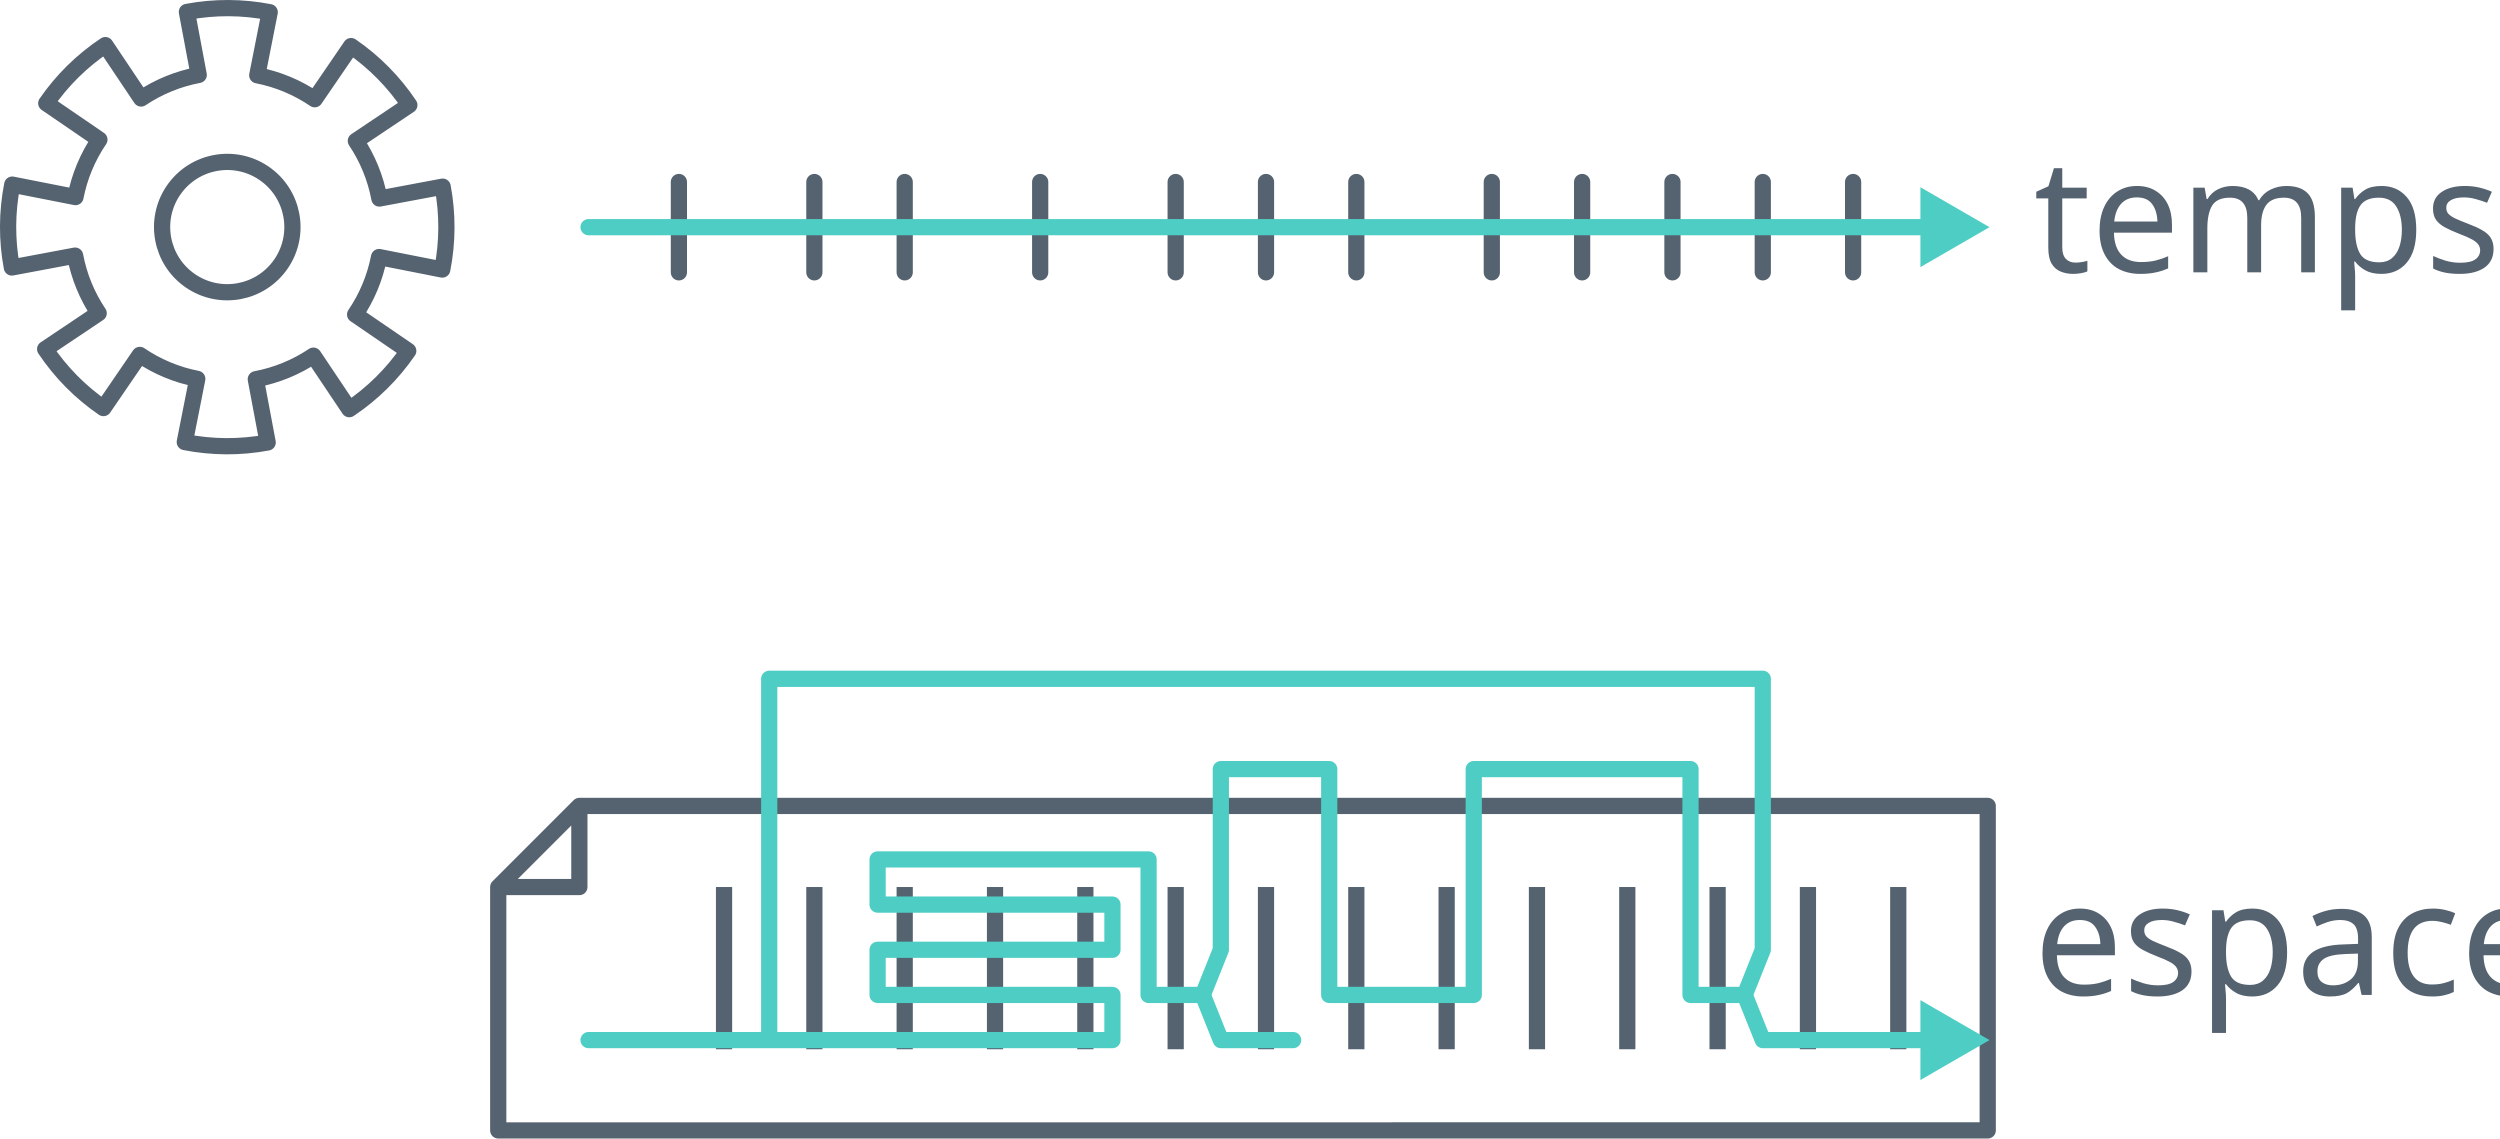
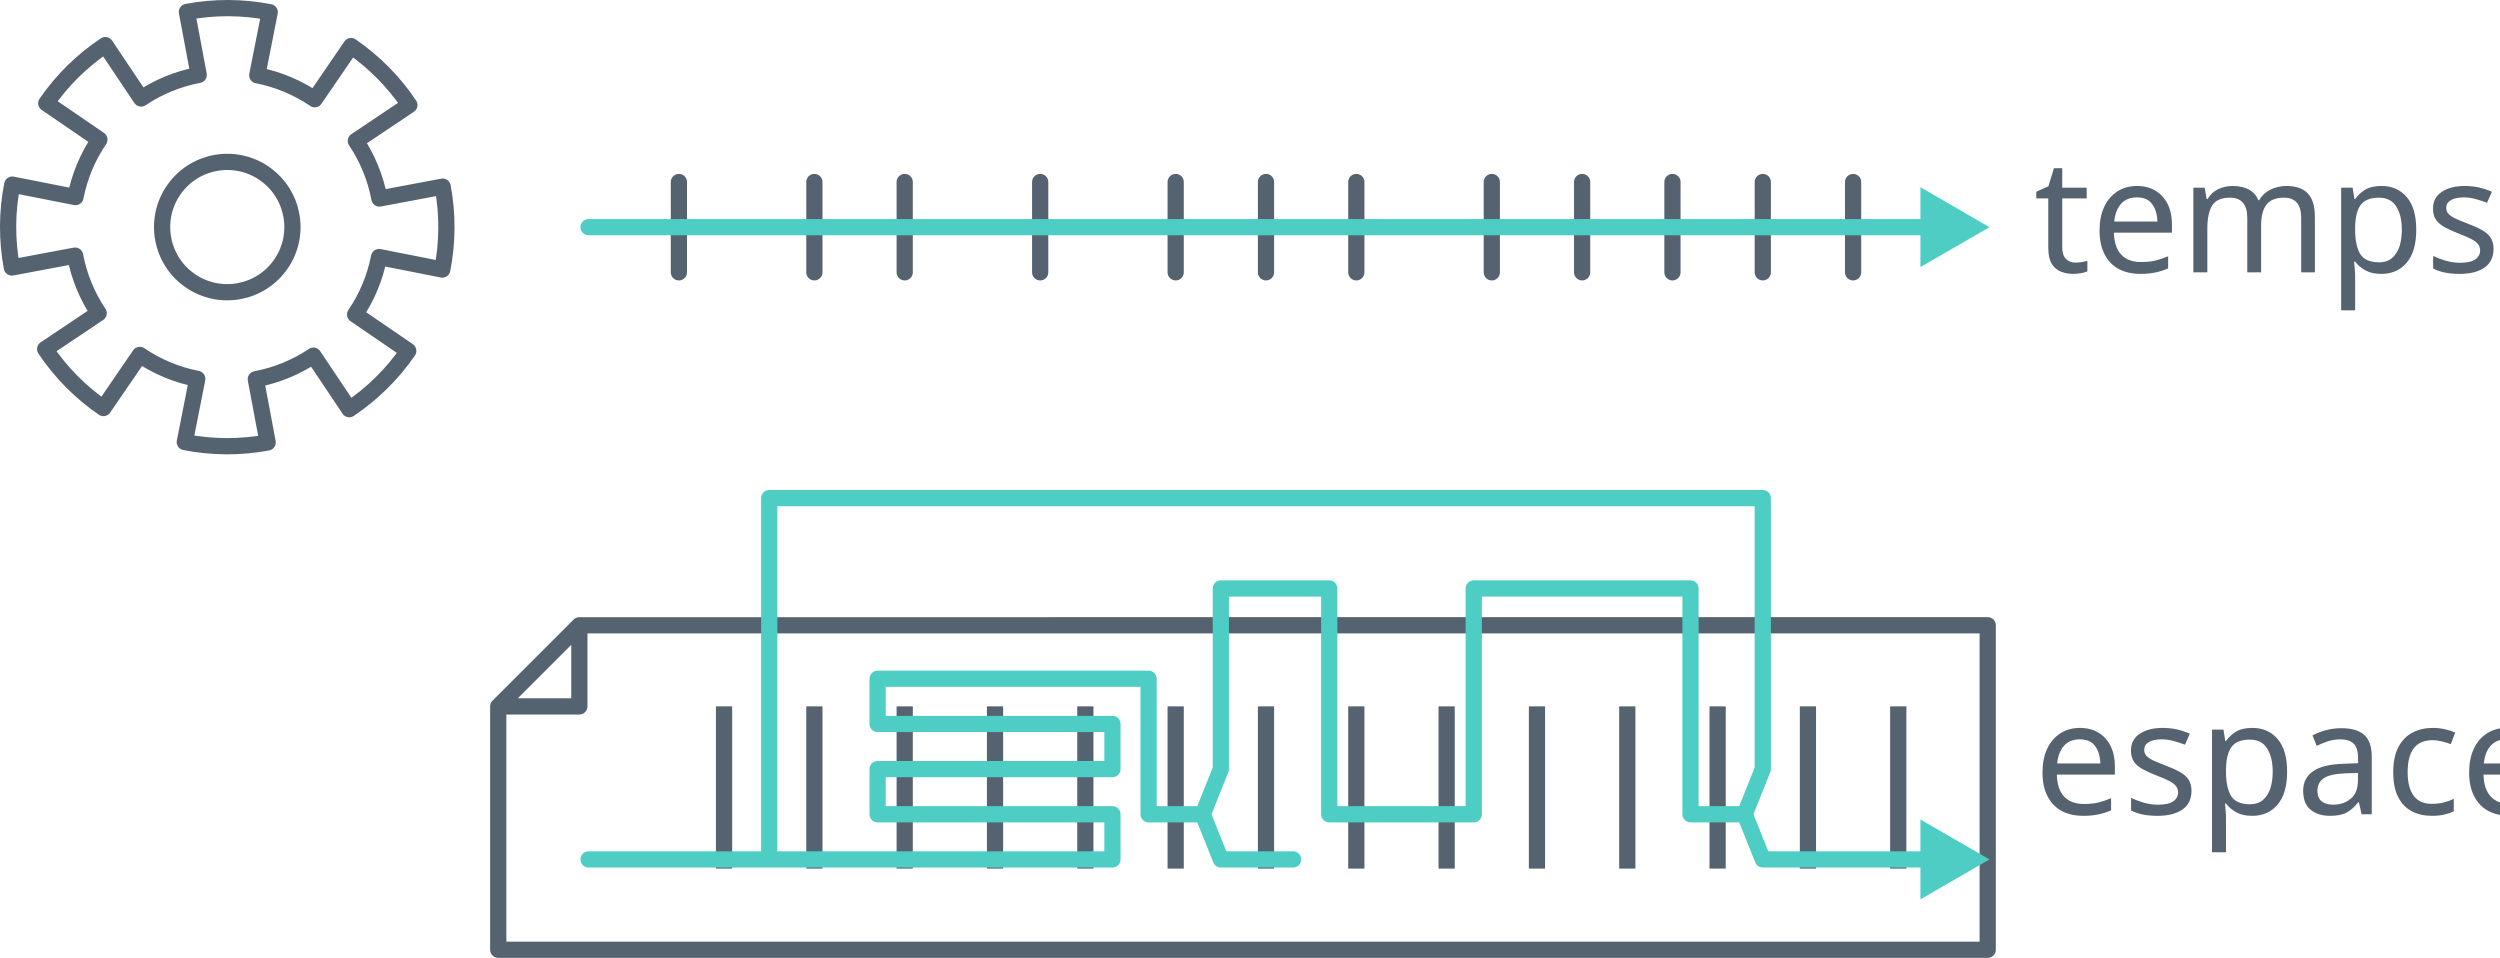
- <svg xmlns="http://www.w3.org/2000/svg" width="78.114mm" height="35.574mm" viewBox="0 0 276.781 126.048" id="svg13653" version="1.1">
+ <svg xmlns="http://www.w3.org/2000/svg" width="78.114mm" height="29.929mm" viewBox="0 0 276.781 106.048" id="svg13653" version="1.1">
  <defs id="defs13655">
    <marker style="overflow:visible" id="marker20256" refX="0" refY="0" orient="auto">
      <path transform="scale(0.4,0.4)" style="fill:#4ecdc4;fill-opacity:1;fill-rule:evenodd;stroke:#4ecdc4;stroke-width:1pt;stroke-opacity:1" d="m 5.77,0 -8.65,5 0,-10 8.65,5 z" id="path20258" />
    </marker>
    <marker orient="auto" refY="0" refX="0" id="TriangleOutM-9" style="overflow:visible">
      <path id="path7509-4" d="m 5.77,0 -8.65,5 0,-10 8.65,5 z" style="fill:#4ecdc4;fill-opacity:1;fill-rule:evenodd;stroke:#4ecdc4;stroke-width:1pt;stroke-opacity:1" transform="scale(0.4,0.4)" />
    </marker>
    <marker orient="auto" refY="0" refX="0" id="TriangleOutM-9-5" style="overflow:visible">
      <path id="path7509-4-5" d="m 5.77,0 -8.65,5 0,-10 8.65,5 z" style="fill:#4ecdc4;fill-opacity:1;fill-rule:evenodd;stroke:#4ecdc4;stroke-width:1pt;stroke-opacity:1" transform="scale(0.4,0.4)" />
    </marker>
  </defs>
  <g id="layer1" transform="translate(-174.8385,-327.2118)">
-     <path style="fill:none;fill-rule:evenodd;stroke:#556270;stroke-width:1.796px;stroke-linecap:butt;stroke-linejoin:miter;stroke-opacity:1" d="m 255,443.377 0,-17.962" id="path10642" />
-     <path style="fill:none;fill-rule:evenodd;stroke:#556270;stroke-width:1.796px;stroke-linecap:butt;stroke-linejoin:miter;stroke-opacity:1" d="m 265,443.377 0,-17.962" id="path10642-2" />
-     <path style="fill:none;fill-rule:evenodd;stroke:#556270;stroke-width:1.796px;stroke-linecap:butt;stroke-linejoin:miter;stroke-opacity:1" d="m 275,443.377 0,-17.962" id="path10642-6" />
-     <path id="path10627" style="fill:none;fill-rule:evenodd;stroke:#556270;stroke-width:1.796px;stroke-linecap:round;stroke-linejoin:round;stroke-opacity:1" d="m 230,425.42 8.981,-8.981 M 230,452.362 l 0,-26.943 8.981,0 0,-8.981 155.923,-3e-5 0,35.923 z" />
+     <path style="fill:none;fill-rule:evenodd;stroke:#556270;stroke-width:1.796px;stroke-linecap:butt;stroke-linejoin:miter;stroke-opacity:1" d="m 255,423.377 0,-17.962" id="path10642" />
+     <path style="fill:none;fill-rule:evenodd;stroke:#556270;stroke-width:1.796px;stroke-linecap:butt;stroke-linejoin:miter;stroke-opacity:1" d="m 265,423.377 0,-17.962" id="path10642-2" />
+     <path style="fill:none;fill-rule:evenodd;stroke:#556270;stroke-width:1.796px;stroke-linecap:butt;stroke-linejoin:miter;stroke-opacity:1" d="m 275,423.377 0,-17.962" id="path10642-6" />
+     <path id="path10627" style="fill:none;fill-rule:evenodd;stroke:#556270;stroke-width:1.796px;stroke-linecap:round;stroke-linejoin:round;stroke-opacity:1" d="m 230,405.42 8.981,-8.981 M 230,432.362 l 0,-26.943 8.981,0 0,-8.981 155.923,-3e-5 0,35.923 z" />
    <path style="opacity:1;fill:none;fill-opacity:1;stroke:#556270;stroke-width:1.796;stroke-linejoin:round;stroke-miterlimit:4;stroke-dasharray:none;stroke-dashoffset:0;stroke-opacity:1" d="m 213.708,332.313 -4.025,5.883 a 17.15,17.15 0 0 0 -6.363,-2.651 l 1.379,-6.984 a 24.278,24.278 0 0 0 -9.168,-0.03 l 1.308,6.975 a 17.15,17.15 0 0 0 -6.379,2.609 l -3.96,-5.91 a 24.278,24.278 0 0 0 -6.539,6.438 l 5.883,4.025 a 17.15,17.15 0 0 0 -2.651,6.363 l -6.999,-1.381 a 24.278,24.278 0 0 0 -0.043,9.175 l 7.002,-1.314 a 17.15,17.15 0 0 0 2.609,6.379 l -5.924,3.969 a 24.278,24.278 0 0 0 6.453,6.53 l 4.025,-5.883 a 17.15,17.15 0 0 0 6.363,2.651 l -1.383,6.997 a 24.278,24.278 0 0 0 9.177,0.044 l -1.314,-7.002 a 17.15,17.15 0 0 0 6.379,-2.609 l 3.969,5.924 a 24.278,24.278 0 0 0 6.53,-6.453 l -5.883,-4.025 a 17.15,17.15 0 0 0 2.651,-6.363 l 6.997,1.383 a 24.278,24.278 0 0 0 0.044,-9.177 l -7.002,1.314 a 17.15,17.15 0 0 0 -2.609,-6.379 l 5.924,-3.969 a 24.278,24.278 0 0 0 -6.453,-6.53 z m -9.634,14.083 a 7.216,7.216 0 0 1 1.881,10.029 7.216,7.216 0 0 1 -10.029,1.881 7.216,7.216 0 0 1 -1.881,-10.029 7.216,7.216 0 0 1 10.029,-1.881 z" id="path7198" />
    <path style="fill:none;fill-rule:evenodd;stroke:#556270;stroke-width:1.796;stroke-linecap:round;stroke-linejoin:round;stroke-miterlimit:4;stroke-dasharray:none;stroke-opacity:1" d="m 250,347.362 0,10" id="path14740" />
    <path style="fill:none;fill-rule:evenodd;stroke:#556270;stroke-width:1.796;stroke-linecap:round;stroke-linejoin:round;stroke-miterlimit:4;stroke-dasharray:none;stroke-opacity:1" d="m 265,347.362 0,10" id="path14740-1" />
    <path style="fill:none;fill-rule:evenodd;stroke:#556270;stroke-width:1.796;stroke-linecap:round;stroke-linejoin:round;stroke-miterlimit:4;stroke-dasharray:none;stroke-opacity:1" d="m 275,347.362 0,10" id="path14740-1-3" />
    <path style="fill:none;fill-rule:evenodd;stroke:#556270;stroke-width:1.796;stroke-linecap:round;stroke-linejoin:round;stroke-miterlimit:4;stroke-dasharray:none;stroke-opacity:1" d="m 290,347.362 0,10" id="path14740-1-6" />
    <path style="fill:none;fill-rule:evenodd;stroke:#556270;stroke-width:1.796;stroke-linecap:round;stroke-linejoin:round;stroke-miterlimit:4;stroke-dasharray:none;stroke-opacity:1" d="m 305,347.362 0,10" id="path14740-1-30" />
    <path style="fill:none;fill-rule:evenodd;stroke:#556270;stroke-width:1.796;stroke-linecap:round;stroke-linejoin:round;stroke-miterlimit:4;stroke-dasharray:none;stroke-opacity:1" d="m 315,347.362 0,10" id="path14740-1-4" />
    <path style="fill:none;fill-rule:evenodd;stroke:#556270;stroke-width:1.796;stroke-linecap:round;stroke-linejoin:round;stroke-miterlimit:4;stroke-dasharray:none;stroke-opacity:1" d="m 325,347.362 0,10" id="path14740-1-31" />
    <path style="fill:none;fill-rule:evenodd;stroke:#556270;stroke-width:1.796;stroke-linecap:round;stroke-linejoin:round;stroke-miterlimit:4;stroke-dasharray:none;stroke-opacity:1" d="m 340,347.362 0,10" id="path14740-1-8" />
    <path style="fill:none;fill-rule:evenodd;stroke:#556270;stroke-width:1.796;stroke-linecap:round;stroke-linejoin:round;stroke-miterlimit:4;stroke-dasharray:none;stroke-opacity:1" d="m 350,347.362 0,10" id="path14740-1-0" />
    <path style="fill:none;fill-rule:evenodd;stroke:#556270;stroke-width:1.796;stroke-linecap:round;stroke-linejoin:round;stroke-miterlimit:4;stroke-dasharray:none;stroke-opacity:1" d="m 360,347.362 0,10" id="path14740-1-1" />
    <path style="fill:none;fill-rule:evenodd;stroke:#556270;stroke-width:1.796;stroke-linecap:round;stroke-linejoin:round;stroke-miterlimit:4;stroke-dasharray:none;stroke-opacity:1" d="m 370,347.362 0,10" id="path14740-1-06" />
    <path style="fill:none;fill-rule:evenodd;stroke:#556270;stroke-width:1.796;stroke-linecap:round;stroke-linejoin:round;stroke-miterlimit:4;stroke-dasharray:none;stroke-opacity:1" d="m 380,347.362 0,10" id="path14740-1-9" />
    <text xml:space="preserve" style="font-style:normal;font-variant:normal;font-weight:normal;font-stretch:normal;font-size:17.5px;font-family:Averia;-inkscape-font-specification:Averia;text-align:start;text-anchor:start;opacity:1;fill:#556270;fill-opacity:1;stroke:none;stroke-width:1.796;stroke-linecap:round;stroke-linejoin:round;stroke-miterlimit:4;stroke-dasharray:none;stroke-dashoffset:0;stroke-opacity:1" x="400" y="357.362" id="text14832">
      <tspan id="tspan14834" x="400" y="357.362">temps</tspan>
    </text>
-     <path style="fill:none;fill-rule:evenodd;stroke:#556270;stroke-width:1.796px;stroke-linecap:butt;stroke-linejoin:miter;stroke-opacity:1" d="m 285,443.377 0,-17.962" id="path10642-6-6" />
-     <path style="fill:none;fill-rule:evenodd;stroke:#556270;stroke-width:1.796px;stroke-linecap:butt;stroke-linejoin:miter;stroke-opacity:1" d="m 295,443.377 0,-17.962" id="path10642-6-7" />
-     <path style="fill:none;fill-rule:evenodd;stroke:#556270;stroke-width:1.796px;stroke-linecap:butt;stroke-linejoin:miter;stroke-opacity:1" d="m 305,443.377 0,-17.962" id="path10642-6-3" />
-     <path style="fill:none;fill-rule:evenodd;stroke:#556270;stroke-width:1.796px;stroke-linecap:butt;stroke-linejoin:miter;stroke-opacity:1" d="m 315,443.377 0,-17.962" id="path10642-6-75" />
-     <path style="fill:none;fill-rule:evenodd;stroke:#556270;stroke-width:1.796px;stroke-linecap:butt;stroke-linejoin:miter;stroke-opacity:1" d="m 325,443.377 0,-17.962" id="path10642-6-30" />
-     <path style="fill:none;fill-rule:evenodd;stroke:#556270;stroke-width:1.796px;stroke-linecap:butt;stroke-linejoin:miter;stroke-opacity:1" d="m 335,443.377 0,-17.962" id="path10642-6-0" />
-     <path style="fill:none;fill-rule:evenodd;stroke:#556270;stroke-width:1.796px;stroke-linecap:butt;stroke-linejoin:miter;stroke-opacity:1" d="m 345,443.377 0,-17.962" id="path10642-6-79" />
-     <path style="fill:none;fill-rule:evenodd;stroke:#556270;stroke-width:1.796px;stroke-linecap:butt;stroke-linejoin:miter;stroke-opacity:1" d="m 355,443.377 0,-17.962" id="path10642-6-8" />
-     <path style="fill:none;fill-rule:evenodd;stroke:#556270;stroke-width:1.796px;stroke-linecap:butt;stroke-linejoin:miter;stroke-opacity:1" d="m 365,443.377 0,-17.962" id="path10642-6-4" />
-     <path style="fill:none;fill-rule:evenodd;stroke:#556270;stroke-width:1.796px;stroke-linecap:butt;stroke-linejoin:miter;stroke-opacity:1" d="m 375,443.377 0,-17.962" id="path10642-6-83" />
-     <path style="fill:none;fill-rule:evenodd;stroke:#556270;stroke-width:1.796px;stroke-linecap:butt;stroke-linejoin:miter;stroke-opacity:1" d="m 385,443.377 0,-17.962" id="path10642-6-1" />
-     <path style="fill:none;fill-rule:evenodd;stroke:#4ecdc4;stroke-width:1.796;stroke-linecap:round;stroke-linejoin:round;stroke-miterlimit:4;stroke-dasharray:none;stroke-opacity:1" d="m 240,442.362 15,0 10,0 10,0 23,0 0,-5 -26,0 0,-5 26,0 0,-5 -26,0 0,-5 23,0 7,0 0,15 6,0 2,-5 0,-20 12,0 0,25 16,0 0,-25 24,0 -10e-6,25 6,-1e-5 2,-5 0,-30 -110,-1e-5 0,40" id="path7358-7-4" />
-     <path style="fill:none;fill-rule:evenodd;stroke:#4ecdc4;stroke-width:1.796;stroke-linecap:round;stroke-linejoin:round;stroke-miterlimit:4;stroke-dasharray:none;stroke-opacity:1;marker-end:url(#marker20256)" d="m 368,437.362 2,5 20,0" id="path19900" />
-     <path style="fill:none;fill-rule:evenodd;stroke:#4ecdc4;stroke-width:1.796;stroke-linecap:round;stroke-linejoin:round;stroke-miterlimit:4;stroke-dasharray:none;stroke-opacity:1" d="m 308,437.362 2,5 8,0" id="path19900-0" />
+     <path style="fill:none;fill-rule:evenodd;stroke:#556270;stroke-width:1.796px;stroke-linecap:butt;stroke-linejoin:miter;stroke-opacity:1" d="m 285,423.377 0,-17.962" id="path10642-6-6" />
+     <path style="fill:none;fill-rule:evenodd;stroke:#556270;stroke-width:1.796px;stroke-linecap:butt;stroke-linejoin:miter;stroke-opacity:1" d="m 295,423.377 0,-17.962" id="path10642-6-7" />
+     <path style="fill:none;fill-rule:evenodd;stroke:#556270;stroke-width:1.796px;stroke-linecap:butt;stroke-linejoin:miter;stroke-opacity:1" d="m 305,423.377 0,-17.962" id="path10642-6-3" />
+     <path style="fill:none;fill-rule:evenodd;stroke:#556270;stroke-width:1.796px;stroke-linecap:butt;stroke-linejoin:miter;stroke-opacity:1" d="m 315,423.377 0,-17.962" id="path10642-6-75" />
+     <path style="fill:none;fill-rule:evenodd;stroke:#556270;stroke-width:1.796px;stroke-linecap:butt;stroke-linejoin:miter;stroke-opacity:1" d="m 325,423.377 0,-17.962" id="path10642-6-30" />
+     <path style="fill:none;fill-rule:evenodd;stroke:#556270;stroke-width:1.796px;stroke-linecap:butt;stroke-linejoin:miter;stroke-opacity:1" d="m 335,423.377 0,-17.962" id="path10642-6-0" />
+     <path style="fill:none;fill-rule:evenodd;stroke:#556270;stroke-width:1.796px;stroke-linecap:butt;stroke-linejoin:miter;stroke-opacity:1" d="m 345,423.377 0,-17.962" id="path10642-6-79" />
+     <path style="fill:none;fill-rule:evenodd;stroke:#556270;stroke-width:1.796px;stroke-linecap:butt;stroke-linejoin:miter;stroke-opacity:1" d="m 355,423.377 0,-17.962" id="path10642-6-8" />
+     <path style="fill:none;fill-rule:evenodd;stroke:#556270;stroke-width:1.796px;stroke-linecap:butt;stroke-linejoin:miter;stroke-opacity:1" d="m 365,423.377 0,-17.962" id="path10642-6-4" />
+     <path style="fill:none;fill-rule:evenodd;stroke:#556270;stroke-width:1.796px;stroke-linecap:butt;stroke-linejoin:miter;stroke-opacity:1" d="m 375,423.377 0,-17.962" id="path10642-6-83" />
+     <path style="fill:none;fill-rule:evenodd;stroke:#556270;stroke-width:1.796px;stroke-linecap:butt;stroke-linejoin:miter;stroke-opacity:1" d="m 385,423.377 0,-17.962" id="path10642-6-1" />
+     <path style="fill:none;fill-rule:evenodd;stroke:#4ecdc4;stroke-width:1.796;stroke-linecap:round;stroke-linejoin:round;stroke-miterlimit:4;stroke-dasharray:none;stroke-opacity:1" d="m 240,422.362 15,0 10,0 10,0 23,0 0,-5 -26,0 0,-5 26,0 0,-5 -26,0 0,-5 23,0 7,0 0,15 6,0 2,-5 0,-20 12,0 0,25 16,0 0,-25 24,0 -10e-6,25 6,-1e-5 2,-5 0,-30 -110,-1e-5 0,40" id="path7358-7-4" />
+     <path style="fill:none;fill-rule:evenodd;stroke:#4ecdc4;stroke-width:1.796;stroke-linecap:round;stroke-linejoin:round;stroke-miterlimit:4;stroke-dasharray:none;stroke-opacity:1;marker-end:url(#marker20256)" d="m 368,417.362 2,5 20,0" id="path19900" />
+     <path style="fill:none;fill-rule:evenodd;stroke:#4ecdc4;stroke-width:1.796;stroke-linecap:round;stroke-linejoin:round;stroke-miterlimit:4;stroke-dasharray:none;stroke-opacity:1" d="m 308,417.362 2,5 8,0" id="path19900-0" />
    <path style="fill:none;fill-rule:evenodd;stroke:#4ecdc4;stroke-width:1.796;stroke-linecap:round;stroke-linejoin:round;stroke-miterlimit:4;stroke-dasharray:none;stroke-opacity:1;marker-end:url(#TriangleOutM-9)" d="m 240,352.362 150,0" id="path7358-7" />
-     <text xml:space="preserve" style="font-style:normal;font-variant:normal;font-weight:normal;font-stretch:normal;font-size:17.5px;font-family:Averia;-inkscape-font-specification:Averia;text-align:start;text-anchor:start;opacity:1;fill:#556270;fill-opacity:1;stroke:none;stroke-width:1.796;stroke-linecap:round;stroke-linejoin:round;stroke-miterlimit:4;stroke-dasharray:none;stroke-dashoffset:0;stroke-opacity:1" x="400" y="437.362" id="text14832-8">
-       <tspan id="tspan14834-1" x="400" y="437.362">espace</tspan>
+     <text xml:space="preserve" style="font-style:normal;font-variant:normal;font-weight:normal;font-stretch:normal;font-size:17.5px;font-family:Averia;-inkscape-font-specification:Averia;text-align:start;text-anchor:start;opacity:1;fill:#556270;fill-opacity:1;stroke:none;stroke-width:1.796;stroke-linecap:round;stroke-linejoin:round;stroke-miterlimit:4;stroke-dasharray:none;stroke-dashoffset:0;stroke-opacity:1" x="400" y="417.362" id="text14832-8">
+       <tspan id="tspan14834-1" x="400" y="417.362">espace</tspan>
    </text>
  </g>
</svg>
